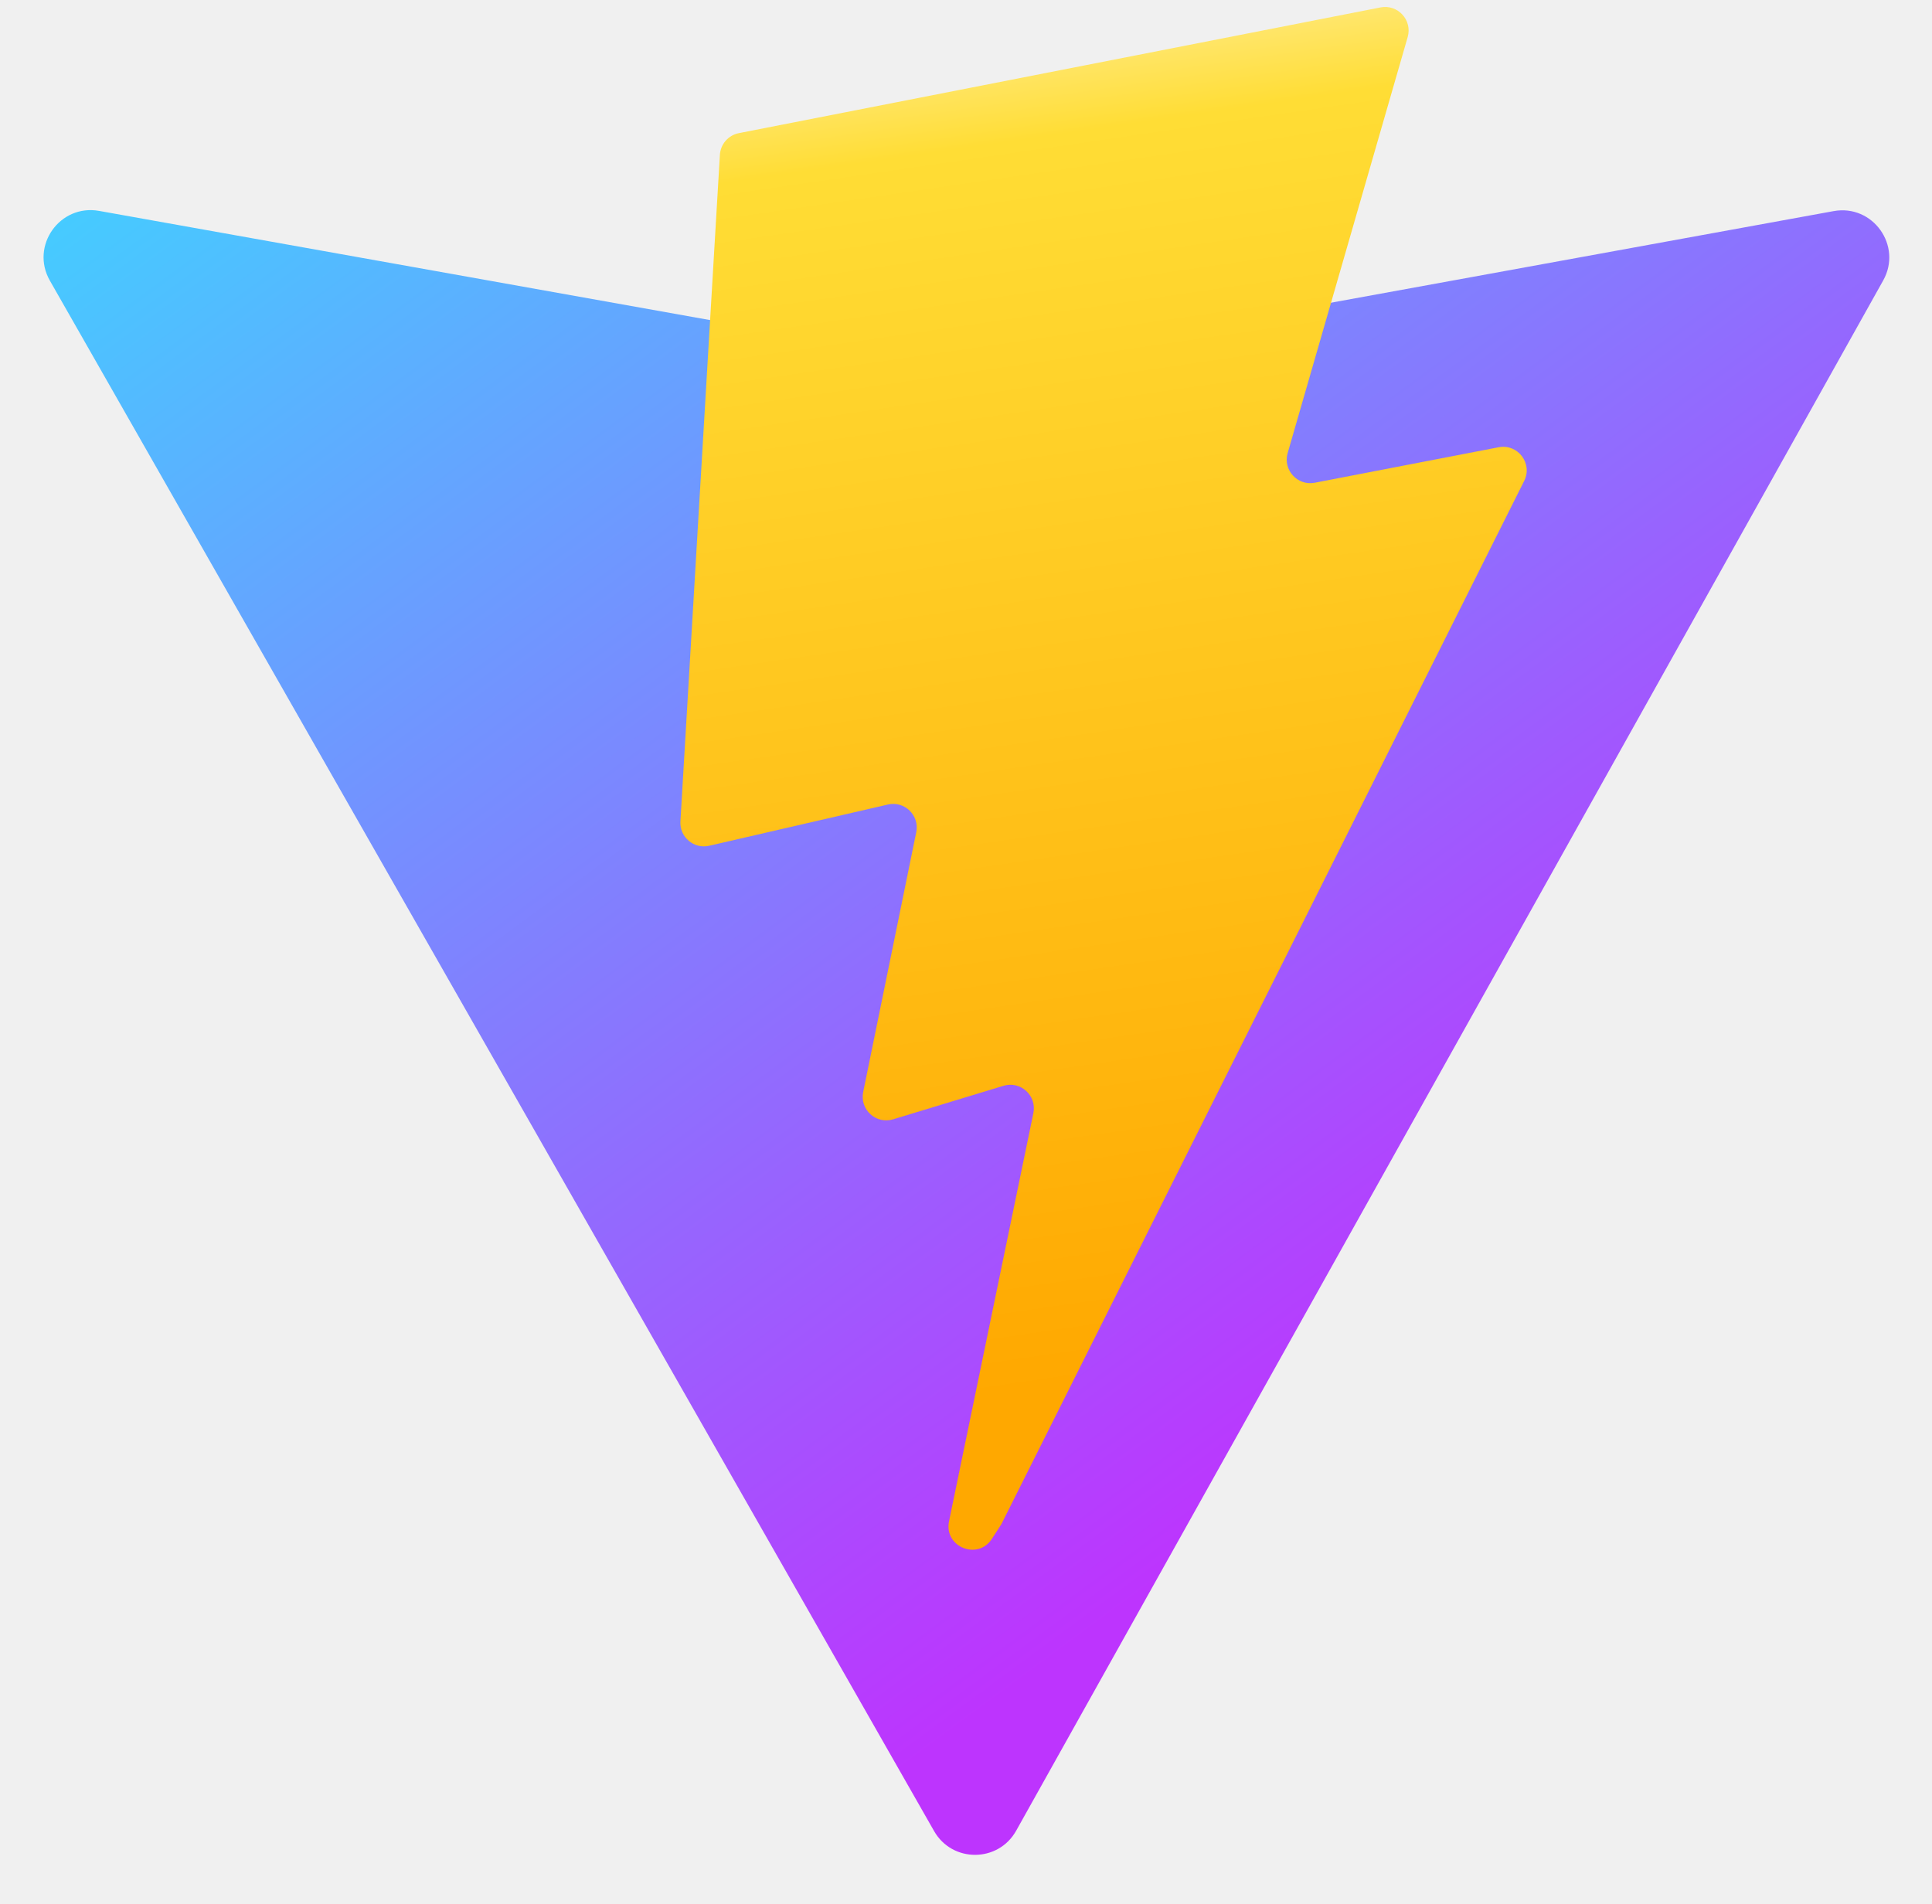
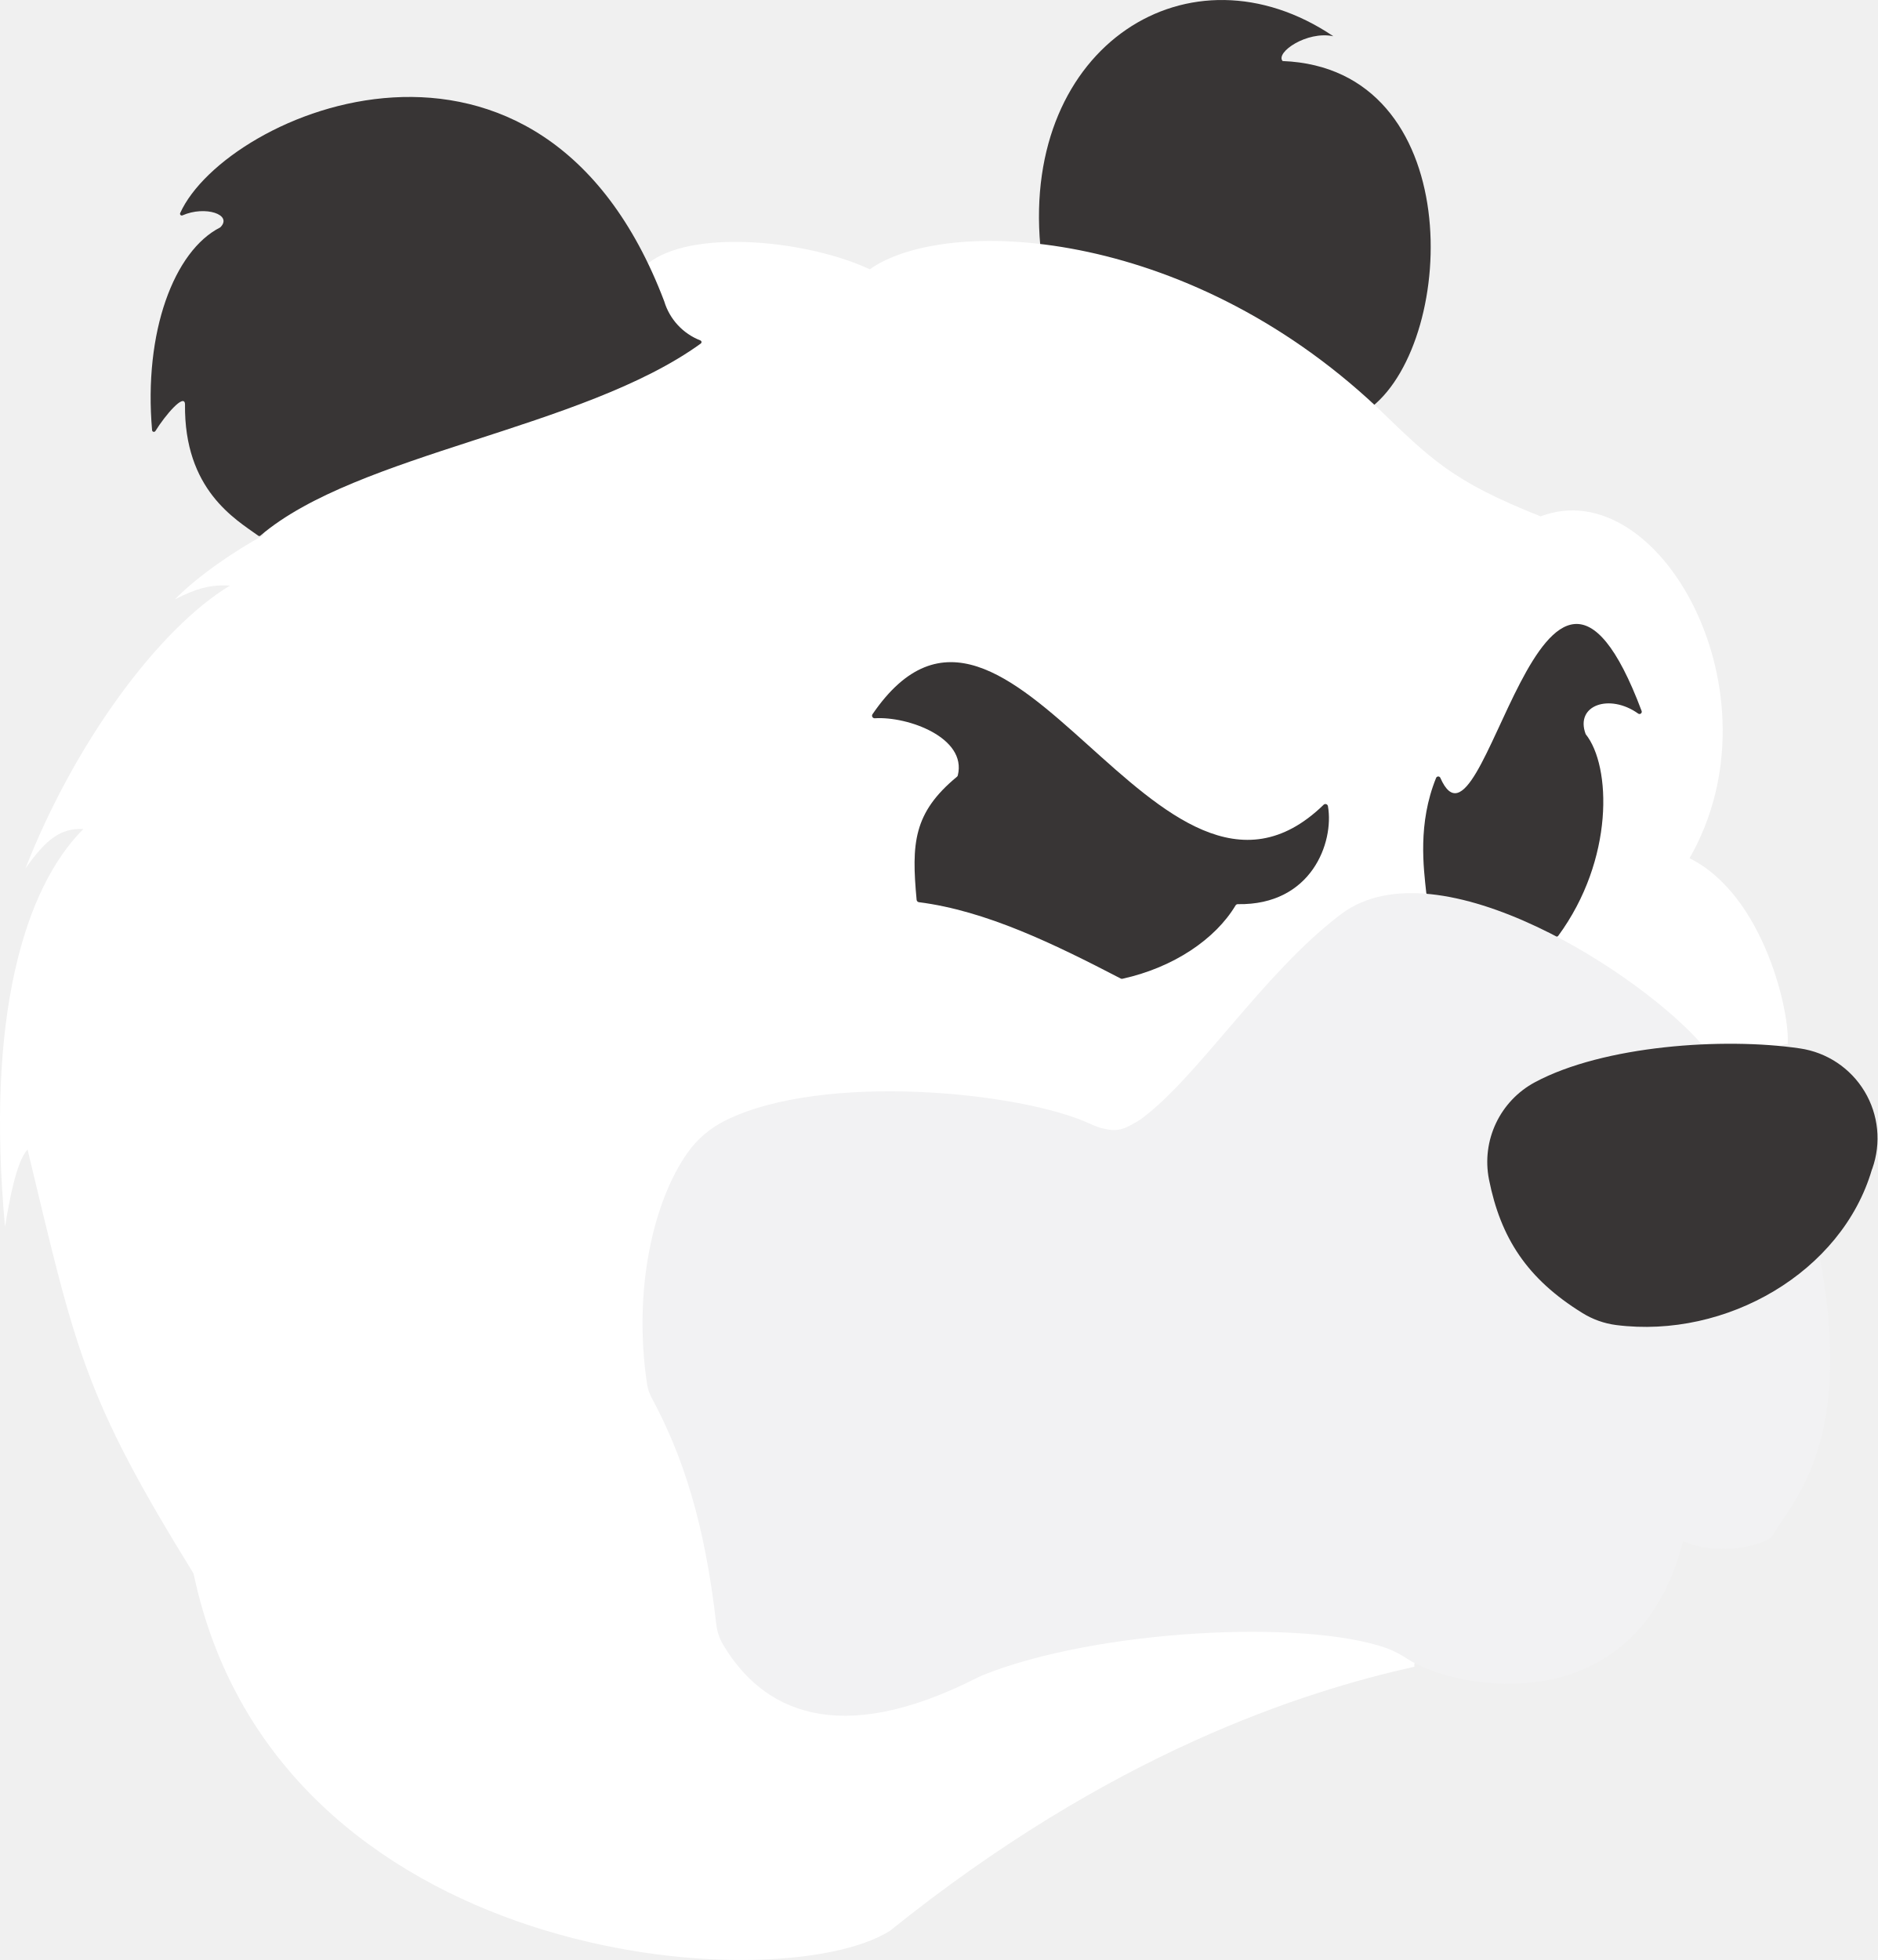
- <svg xmlns="http://www.w3.org/2000/svg" width="410" height="404" viewBox="0 0 410 404" fill="none">
-   <path d="M399.641 59.525L215.643 388.545C211.844 395.338 202.084 395.378 198.228 388.618L10.582 59.556C6.381 52.19 12.68 43.267 21.028 44.759L205.223 77.682C206.398 77.892 207.601 77.89 208.776 77.676L389.119 44.806C397.439 43.289 403.768 52.143 399.641 59.525Z" fill="url(#paint0_linear)" />
-   <path d="M292.965 1.574L156.801 28.255C154.563 28.694 152.906 30.59 152.771 32.866L144.395 174.33C144.198 177.662 147.258 180.248 150.51 179.498L188.42 170.749C191.967 169.931 195.172 173.055 194.443 176.622L183.18 231.775C182.422 235.487 185.907 238.661 189.532 237.56L212.947 230.446C216.577 229.344 220.065 232.527 219.297 236.242L201.398 322.875C200.278 328.294 207.486 331.249 210.492 326.603L212.5 323.5L323.454 102.072C325.312 98.365 322.108 94.137 318.036 94.923L279.014 102.454C275.347 103.161 272.227 99.746 273.262 96.158L298.731 7.867C299.767 4.273 296.636 0.855 292.965 1.574Z" fill="url(#paint1_linear)" />
+ <svg xmlns="http://www.w3.org/2000/svg" viewBox="0 0 333.23 347.73">
  <defs>
-     <linearGradient id="paint0_linear" x1="6" y1="33" x2="235" y2="344" gradientUnits="userSpaceOnUse">
-       <stop stop-color="#41D1FF" />
-       <stop offset="1" stop-color="#BD34FE" />
-     </linearGradient>
-     <linearGradient id="paint1_linear" x1="194.651" y1="8.818" x2="236.076" y2="292.989" gradientUnits="userSpaceOnUse">
-       <stop stop-color="#FFEA83" />
-       <stop offset="0.083" stop-color="#FFDD35" />
-       <stop offset="1" stop-color="#FFA800" />
-     </linearGradient>
+     <style>.cls-1{fill:#383535;}.cls-2{fill:#fff;}.cls-3{fill:#f2f2f3;}</style>
  </defs>
+   <g id="Layer_2" data-name="Layer 2">
+     <g id="Layer_1-2" data-name="Layer 1">
+       <path class="cls-1" d="M184.61,43.6c-3.2-35.54,26.54-54.32,52-37.17-4.7-1-10.32,2.89-9,4.4,32.58,1.27,31.11,49.11,15.85,61.34C220.67,70.67,194.59,56.91,184.61,43.6Z" />
+       <path class="cls-2" d="M34.35,279.17C49,348.82,138.06,355.06,157.92,342.56,197.13,311,231.17,300.1,251,295.7c-1-7.73,58.4-112,66.23-110.44.49-5.09-4-26.32-17.41-33,16.72-29.15-5.38-68.68-26.42-60.65-15.84-6.26-19.55-10.25-29.05-19.37-34.24-32.19-76.6-33.95-90-24.46-10.66-5-30.33-7.14-38.64-1.57C100,57.49,55.28,67.57,46.67,95c-5,2.74-11.54,7.14-15.65,11.35,3.82-2,6.6-2.68,9.78-2.45-12.52,7.54-27.49,27.69-36.29,50.19,3.52-5,6.16-7.24,10.27-7C4.31,157.57-2.53,180.36.89,217.64c.78-4.7,2-11.55,4-13.7C13.51,239.84,14.88,247.67,34.35,279.17Z" />
+       <path class="cls-1" d="M255.6,138c7.78,17.74,18.11-58.73,35.72-11.86a.4.4,0,0,1-.61.46c-5.07-3.62-11.26-1.51-9.32,3.65,4.55,5.65,5.08,22.24-4.87,35.78a.51.51,0,0,1-.3.17c-13.21,1.38-19.05-1.9-23.05-7.62a.44.44,0,0,1-.07-.19c-.47-4.42-1.54-12.29,1.75-20.39A.41.41,0,0,1,255.6,138Z" />
+       <path class="cls-3" d="M114.82,245.54c-2.48-16.65,1.06-32.31,7.17-41a17.92,17.92,0,0,1,6.74-5.75c17.3-8.61,52.45-5.11,64.77.61a12.15,12.15,0,0,0,1.9.72c2.95.79,4,.3,6.88-1.44,10.17-7.31,21.78-26,35.74-36.53,17.27-12.89,53.74,11.09,64.17,23.35-.78,10.18-4.17,25.7,20.61,36.78,6.39,33.4-4.34,43.59-8.48,50.48-2.38,1.7-9.78,3.28-15.65.65-8.13,32.14-39.87,26.75-49,20.85a17.65,17.65,0,0,0-3.53-1.83c-14.56-5.2-51.5-3.39-71.85,4.81-.28.12-.56.25-.83.39-24.83,12.63-38.22,5.8-45.15-5.86a9,9,0,0,1-1.2-3.59c-2.07-18.22-6-30-11.43-40.13A7.38,7.38,0,0,1,114.82,245.54Z" />
+       <path class="cls-1" d="M319.39,186c-13.57-2-34.88-.5-47,6a16.05,16.05,0,0,0-8.16,17.25c2.07,10.38,6.75,17.62,16.57,23.69a15,15,0,0,0,6,2.14c19.58,2.49,40.07-9.41,45.38-27.58l.07-.16A16.1,16.1,0,0,0,319.39,186Z" />
+       <path class="cls-1" d="M235.66,143.07c1.09,6.36-2.9,17.56-16,17.34a.46.46,0,0,0-.4.22c-3.59,6-11,11-20,13a.47.47,0,0,1-.33,0c-12-6.23-24-12.06-35.87-13.57a.47.47,0,0,1-.4-.42c-.93-10-.59-15.43,7.15-21.83a.42.42,0,0,0,.16-.25c1.65-6.69-8.86-10.5-14.72-10.13a.46.46,0,0,1-.41-.73c24.2-35.37,50.82,44.37,80,16.12A.46.46,0,0,1,235.66,143.07Z" />
+       <path class="cls-1" d="M124.37,60.94c-21,15.21-61,19.45-78.17,34.1a.29.29,0,0,1-.37,0c-4-2.89-13.19-8.11-13-23.34-.11-2-3.47,1.9-5.26,4.78a.32.32,0,0,1-.58-.14c-1.53-17.44,3.9-31.85,12.1-36,2.29-2.27-2.69-3.91-6.71-2.13a.31.31,0,0,1-.41-.4c8.09-17.94,64-42,85.9,15.64a10.76,10.76,0,0,0,6.43,6.95A.32.32,0,0,1,124.37,60.94Z" />
+     </g>
+   </g>
</svg>
